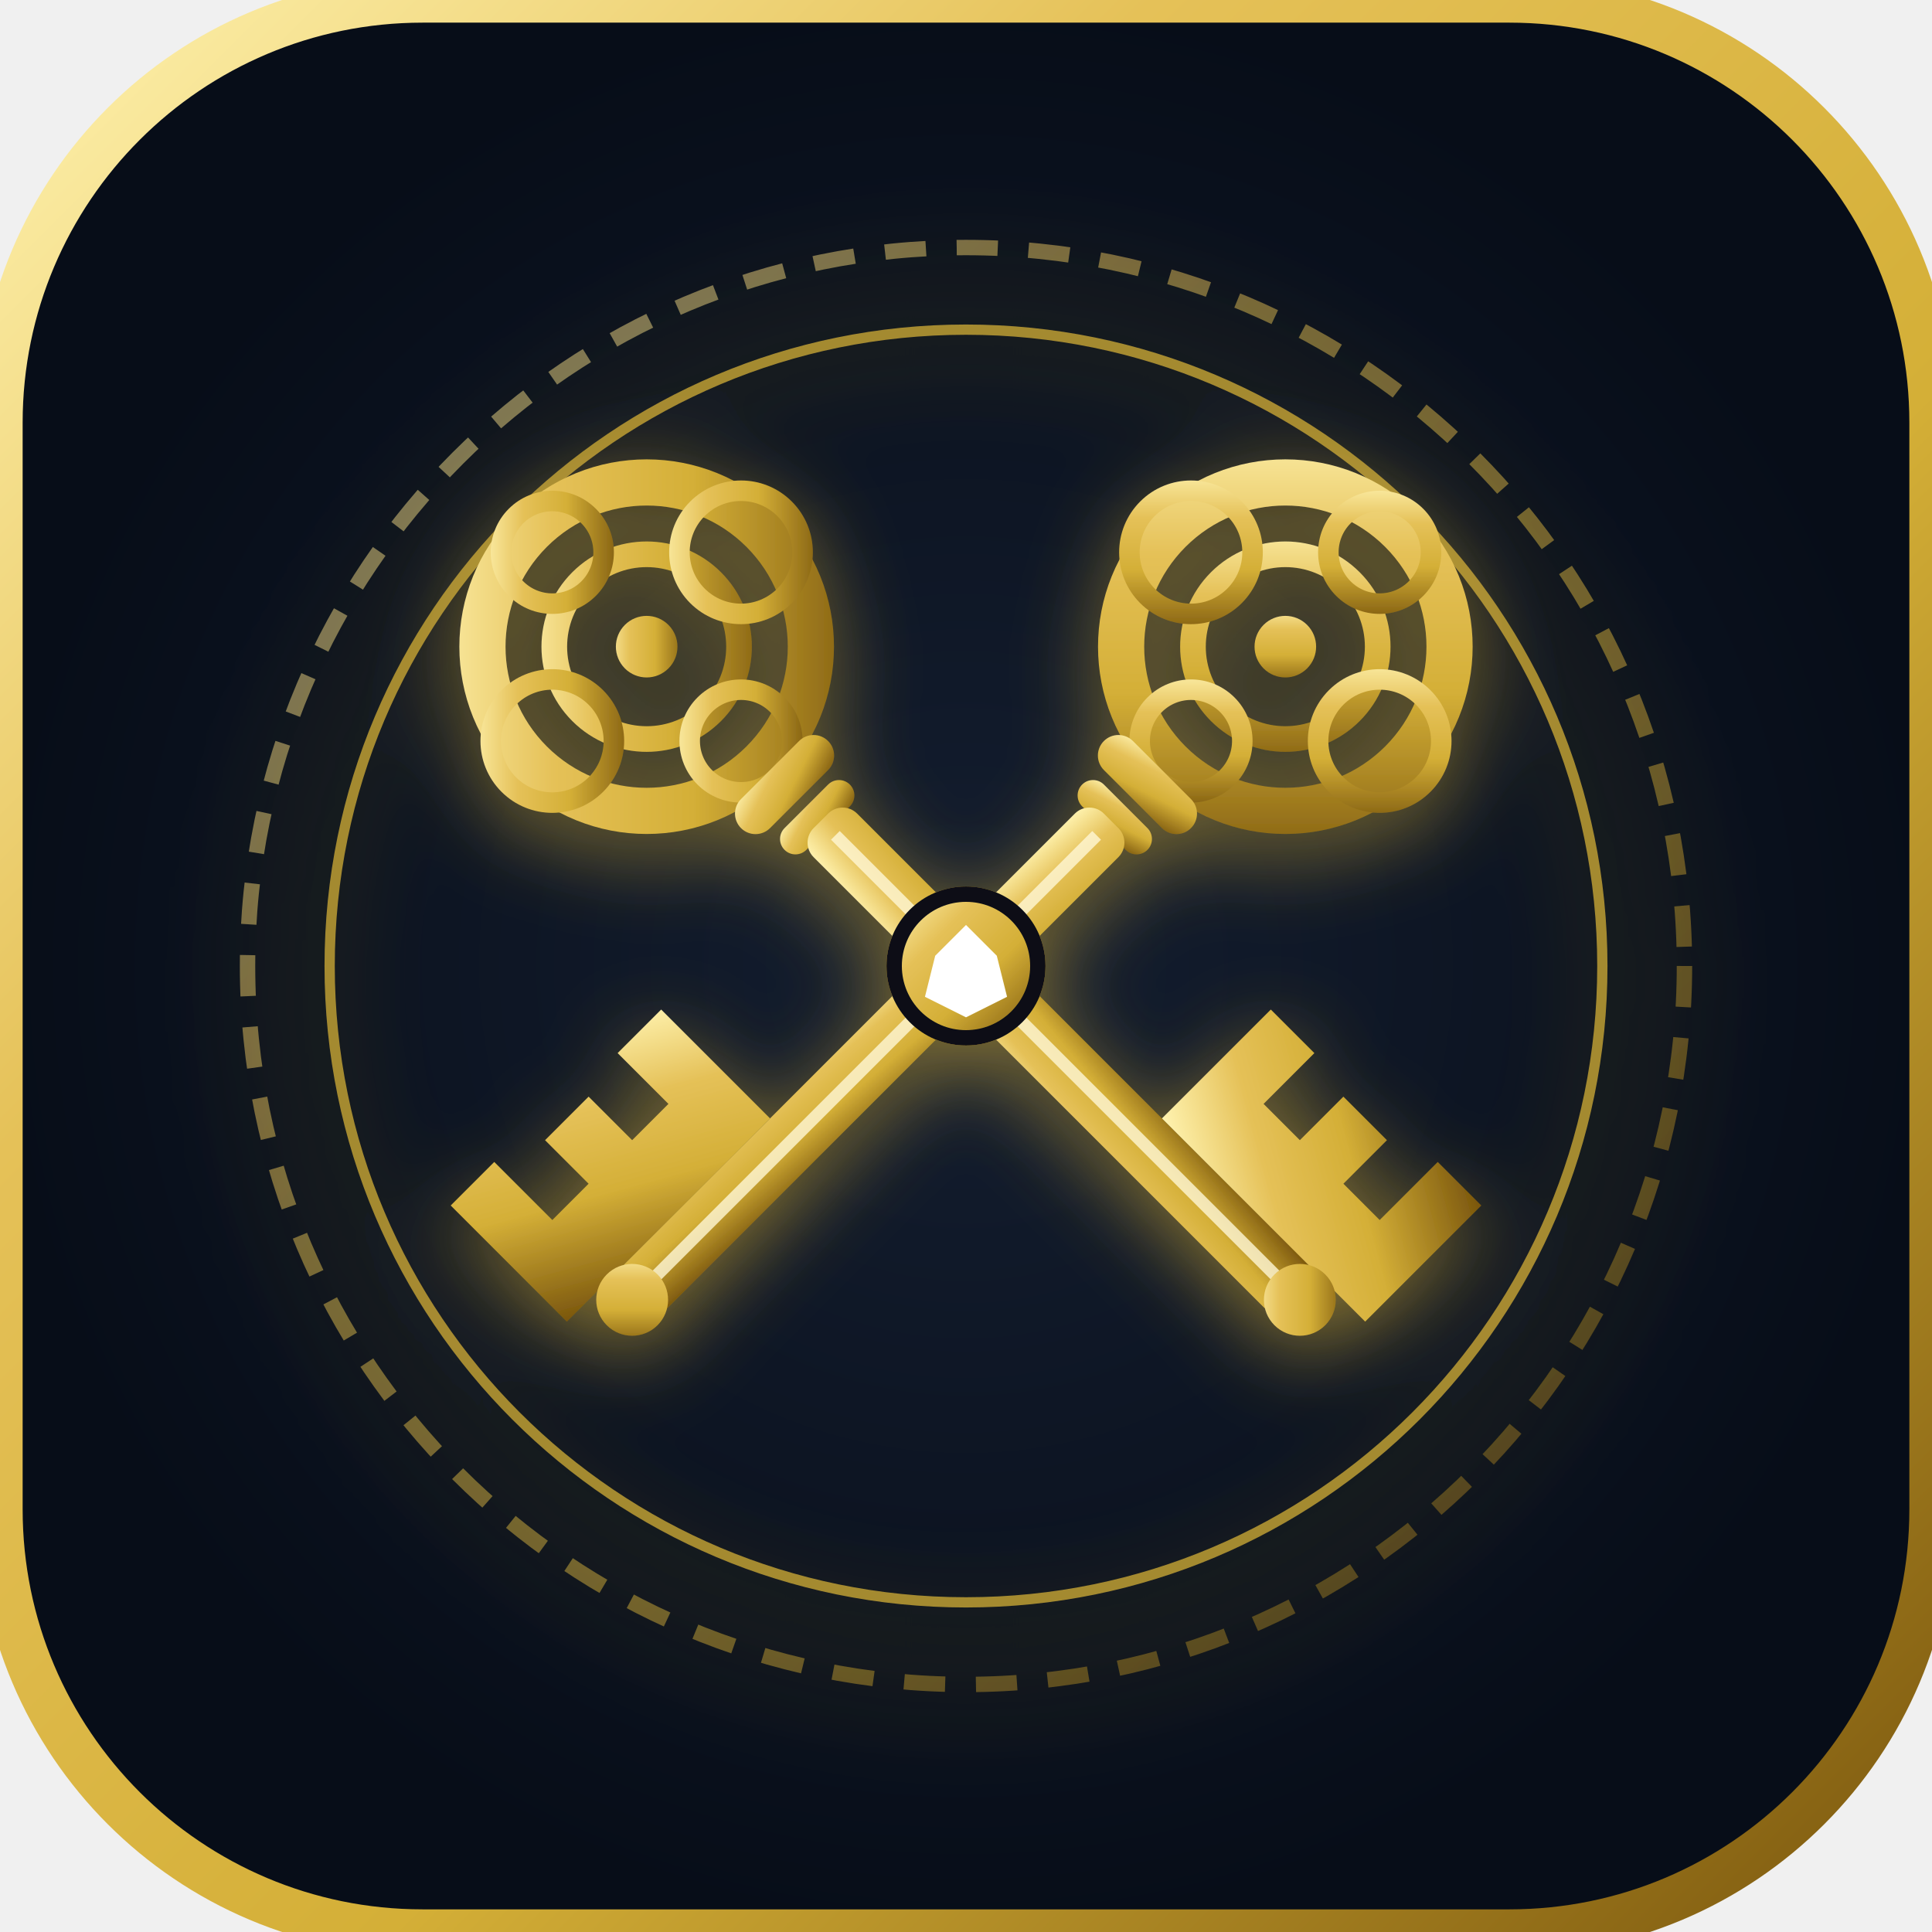
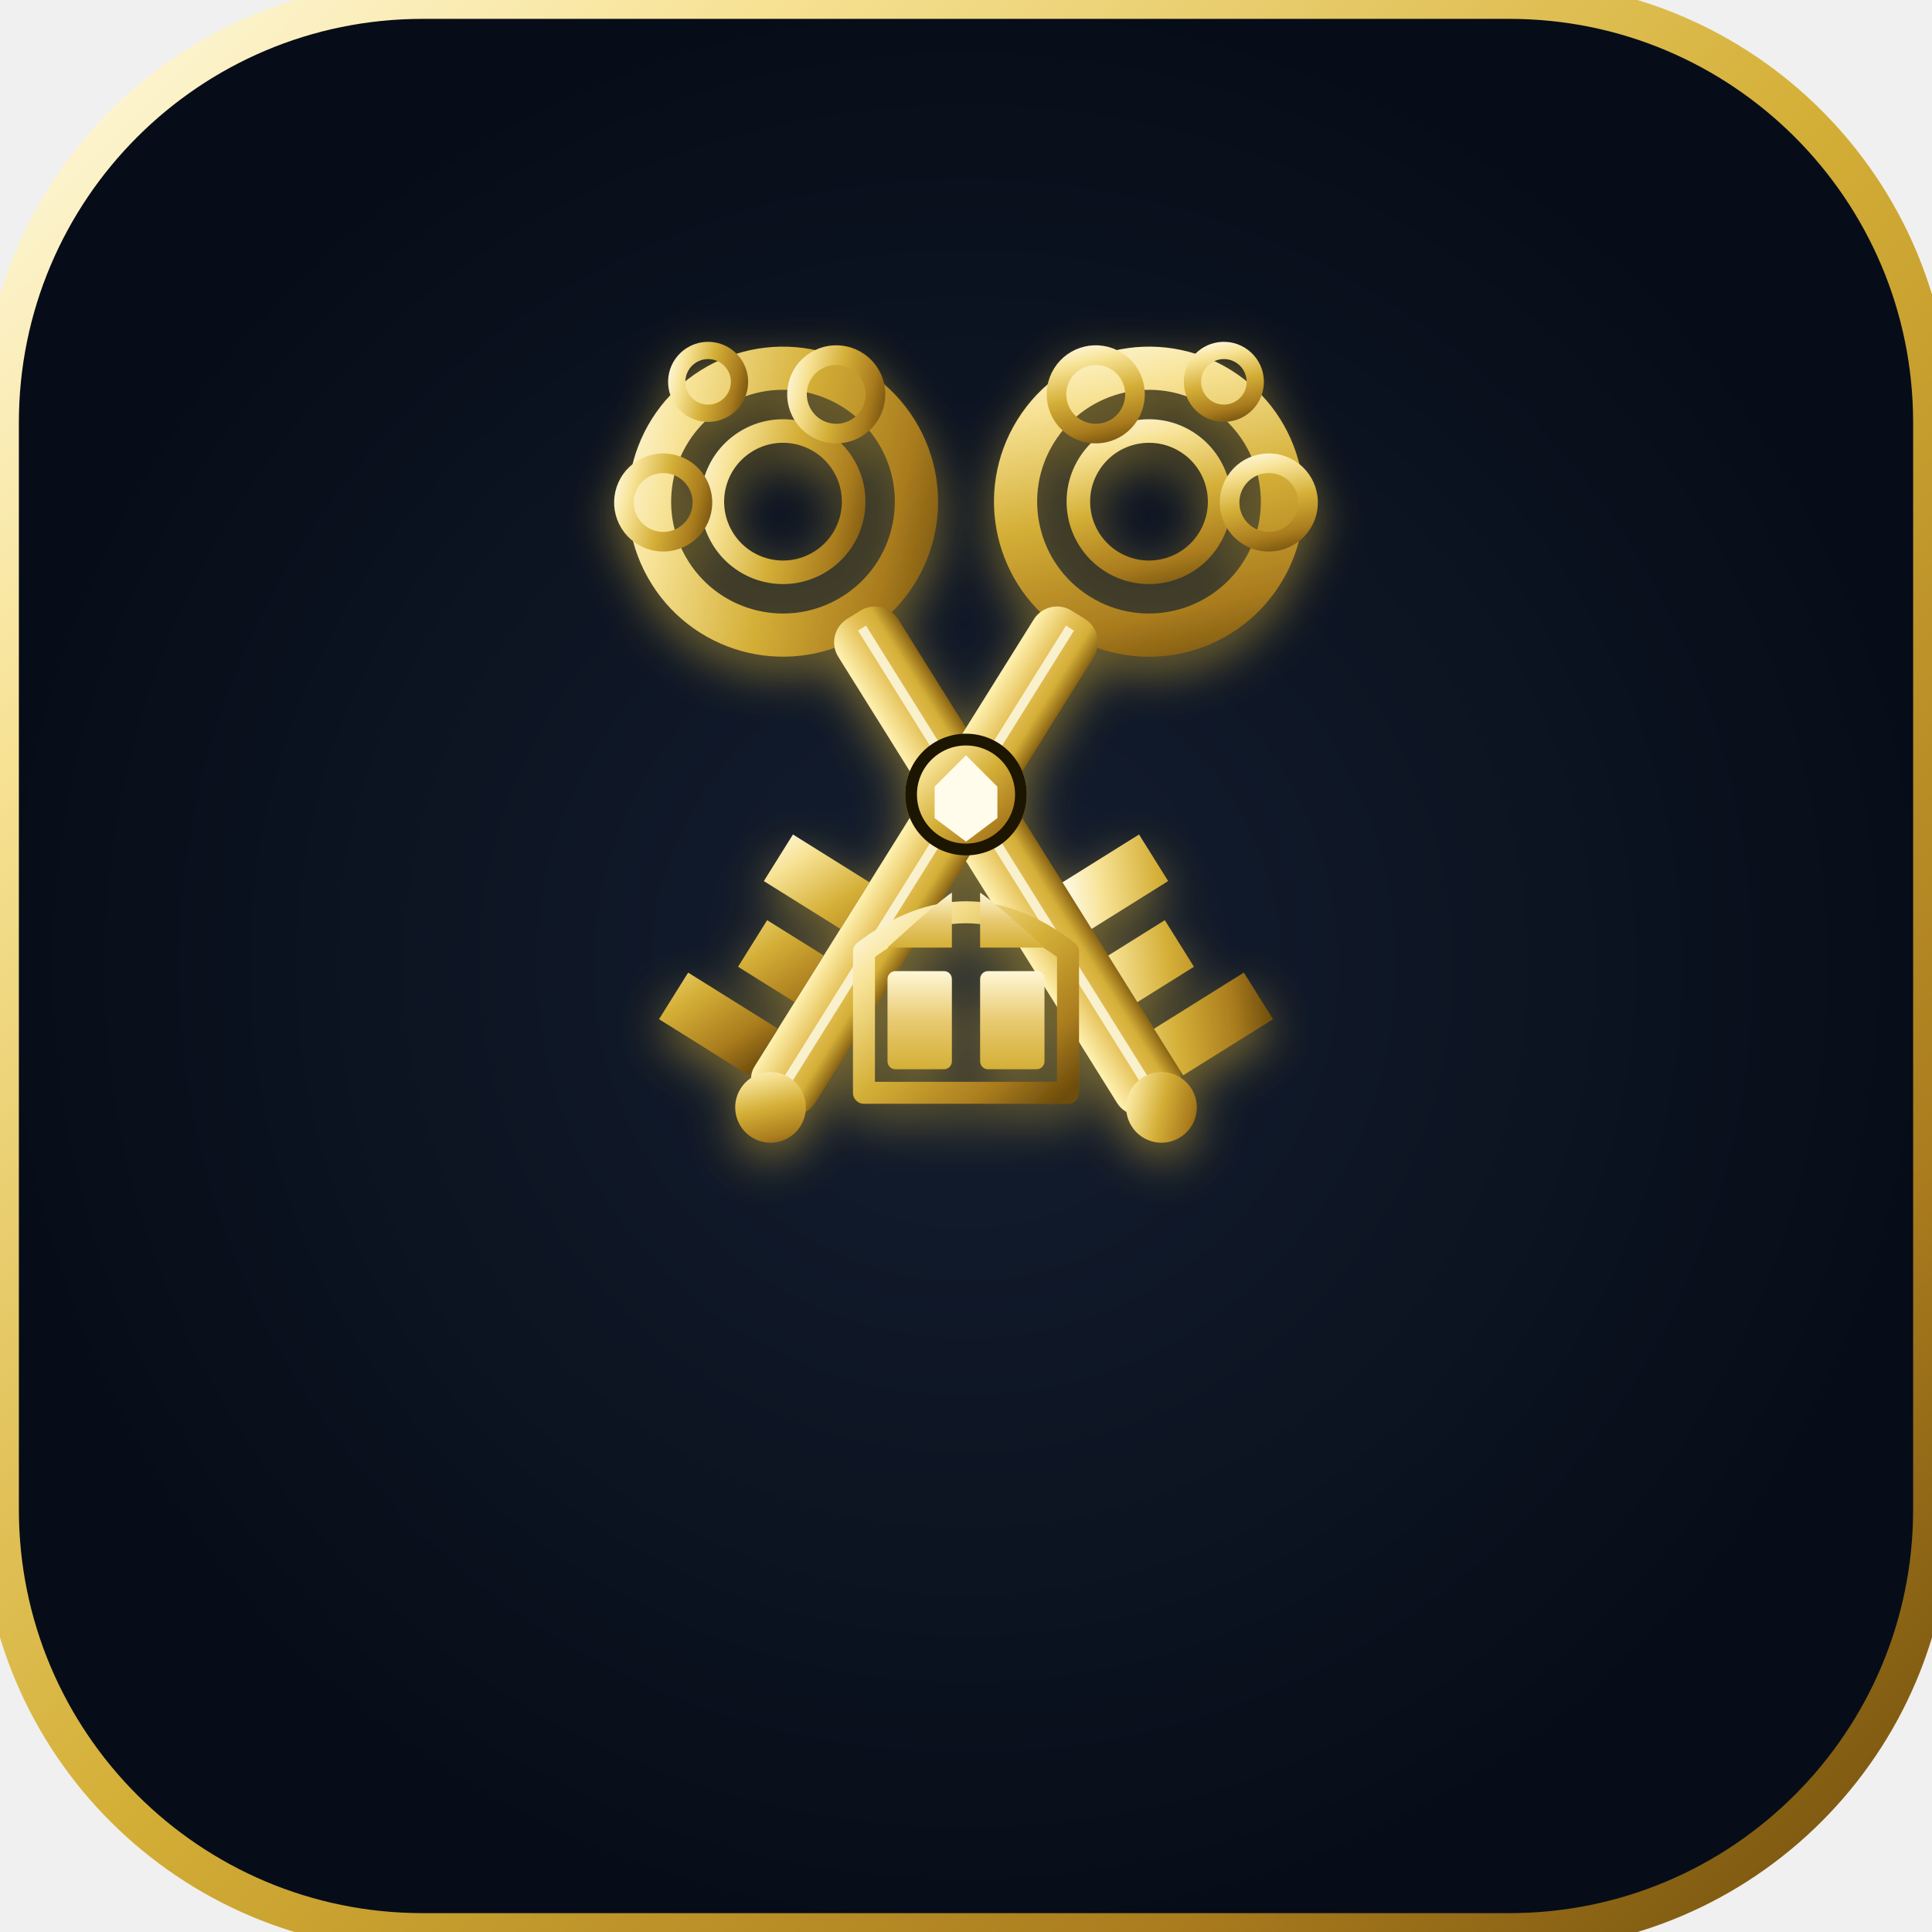
<svg xmlns="http://www.w3.org/2000/svg" viewBox="0 0 128 128" width="100%" height="100%">
  <defs>
    <radialGradient id="favBgGrad" cx="50%" cy="50%" r="50%">
      <stop offset="0%" stop-color="#141E30" />
      <stop offset="100%" stop-color="#070D18" />
    </radialGradient>
    <linearGradient id="favGoldGrad" x1="0%" y1="0%" x2="100%" y2="100%">
-       <stop offset="0%" stop-color="#FFF3B0" />
-       <stop offset="30%" stop-color="#E5C158" />
-       <stop offset="60%" stop-color="#D4AF37" />
-       <stop offset="100%" stop-color="#7A560D" />
+       <stop offset="0%" stop-color="#FFFBE6" />
+       <stop offset="20%" stop-color="#F7E294" />
+       <stop offset="50%" stop-color="#D4AF37" />
+       <stop offset="80%" stop-color="#AA7C1E" />
+       <stop offset="100%" stop-color="#6E4D0C" />
+     </linearGradient>
+     <linearGradient id="favShaftGrad" x1="0%" y1="0%" x2="100%" y2="0%">
+       <stop offset="0%" stop-color="#FFF2B2" />
+       <stop offset="45%" stop-color="#E5C158" />
+       <stop offset="75%" stop-color="#D4AF37" />
+       <stop offset="100%" stop-color="#8A6314" />
+     </linearGradient>
+     <linearGradient id="favWinGrad" x1="0%" y1="0%" x2="0%" y2="100%">
+       <stop offset="0%" stop-color="#FFF8D6" />
+       <stop offset="50%" stop-color="#E8CA72" />
+       <stop offset="100%" stop-color="#D4AF37" />
    </linearGradient>
    <filter id="favGlow" x="-20%" y="-20%" width="140%" height="140%">
-       <feDropShadow dx="0" dy="2" stdDeviation="4" flood-color="#D4AF37" flood-opacity="0.6" />
+       <feDropShadow dx="0" dy="2" stdDeviation="3" flood-color="#D4AF37" flood-opacity="0.55" />
    </filter>
  </defs>
-   <rect width="128" height="128" rx="28" fill="url(#favBgGrad)" stroke="url(#favGoldGrad)" stroke-width="3" />
-   <g transform="translate(64, 64) scale(0.68)" filter="url(#favGlow)">
-     <circle cx="0" cy="0" r="70" fill="none" stroke="url(#favGoldGrad)" stroke-width="1.5" stroke-dasharray="4 3" opacity="0.5" />
-     <circle cx="0" cy="0" r="62" fill="none" stroke="#D4AF37" stroke-width="1" opacity="0.75" />
-     <g transform="rotate(-45)">
-       <circle cx="0" cy="-44" r="16" fill="none" stroke="url(#favGoldGrad)" stroke-width="4.5" />
-       <circle cx="0" cy="-44" r="9" fill="none" stroke="url(#favGoldGrad)" stroke-width="2.5" />
-       <circle cx="-13" cy="-44" r="6" fill="none" stroke="url(#favGoldGrad)" stroke-width="2" />
-       <circle cx="13" cy="-44" r="6" fill="none" stroke="url(#favGoldGrad)" stroke-width="2" />
-       <circle cx="0" cy="-57" r="5" fill="none" stroke="url(#favGoldGrad)" stroke-width="2" />
-       <circle cx="0" cy="-31" r="5" fill="none" stroke="url(#favGoldGrad)" stroke-width="2" />
-       <circle cx="0" cy="-44" r="3" fill="url(#favGoldGrad)" />
-       <rect x="-6" y="-27" width="12" height="4" rx="2" fill="url(#favGoldGrad)" />
-       <rect x="-4.5" y="-22" width="9" height="3" rx="1.5" fill="url(#favGoldGrad)" />
-       <rect x="-3" y="-20" width="6" height="66" rx="2" fill="url(#favGoldGrad)" />
-       <line x1="0" y1="-18" x2="0" y2="44" stroke="#FFF7D6" stroke-width="1.2" opacity="0.8" />
-       <path d="M 3 24 L 18 24 L 18 30 L 11 30 L 11 35 L 17 35 L 17 41 L 11 41 L 11 46 L 19 46 L 19 52 L 3 52 Z" fill="url(#favGoldGrad)" />
-       <circle cx="0" cy="46" r="3.5" fill="url(#favGoldGrad)" />
+   <rect width="128" height="128" rx="28" fill="url(#favBgGrad)" stroke="url(#favGoldGrad)" stroke-width="2.5" />
+   <g transform="translate(64, 62) scale(0.52)" filter="url(#favGlow)">
+     <g transform="translate(0, -18) rotate(-32)">
+       <circle cx="0" cy="-44" r="17" fill="none" stroke="url(#favGoldGrad)" stroke-width="5.5" />
+       <circle cx="0" cy="-44" r="9" fill="none" stroke="url(#favGoldGrad)" stroke-width="3" />
+       <circle cx="-13" cy="-52" r="5" fill="none" stroke="url(#favGoldGrad)" stroke-width="2.5" />
+       <circle cx="13" cy="-52" r="5" fill="none" stroke="url(#favGoldGrad)" stroke-width="2.5" />
+       <circle cx="0" cy="-62" r="4" fill="none" stroke="url(#favGoldGrad)" stroke-width="2.2" />
+       <rect x="-4.5" y="-27" width="9" height="74" rx="3.5" fill="url(#favShaftGrad)" />
+       <line x1="0" y1="-25" x2="0" y2="44" stroke="#FFFCEB" stroke-width="1.2" opacity="0.8" />
+       <path d="M 4.5 16 L 16 16 L 16 23 L 4.5 23 Z M 4.5 27 L 13 27 L 13 34 L 4.5 34 Z M 4.5 38 L 18 38 L 18 45 L 4.5 45 Z" fill="url(#favGoldGrad)" />
+       <circle cx="0" cy="47" r="4.5" fill="url(#favGoldGrad)" />
    </g>
-     <g transform="rotate(45)">
-       <circle cx="0" cy="-44" r="16" fill="none" stroke="url(#favGoldGrad)" stroke-width="4.5" />
-       <circle cx="0" cy="-44" r="9" fill="none" stroke="url(#favGoldGrad)" stroke-width="2.5" />
-       <circle cx="-13" cy="-44" r="6" fill="none" stroke="url(#favGoldGrad)" stroke-width="2" />
-       <circle cx="13" cy="-44" r="6" fill="none" stroke="url(#favGoldGrad)" stroke-width="2" />
-       <circle cx="0" cy="-57" r="5" fill="none" stroke="url(#favGoldGrad)" stroke-width="2" />
-       <circle cx="0" cy="-31" r="5" fill="none" stroke="url(#favGoldGrad)" stroke-width="2" />
-       <circle cx="0" cy="-44" r="3" fill="url(#favGoldGrad)" />
-       <rect x="-6" y="-27" width="12" height="4" rx="2" fill="url(#favGoldGrad)" />
-       <rect x="-4.5" y="-22" width="9" height="3" rx="1.5" fill="url(#favGoldGrad)" />
-       <rect x="-3" y="-20" width="6" height="66" rx="2" fill="url(#favGoldGrad)" />
-       <line x1="0" y1="-18" x2="0" y2="44" stroke="#FFF7D6" stroke-width="1.2" opacity="0.8" />
-       <path d="M -3 24 L -18 24 L -18 30 L -11 30 L -11 35 L -17 35 L -17 41 L -11 41 L -11 46 L -19 46 L -19 52 L -3 52 Z" fill="url(#favGoldGrad)" />
-       <circle cx="0" cy="46" r="3.5" fill="url(#favGoldGrad)" />
+     <g transform="translate(0, -18) rotate(32)">
+       <circle cx="0" cy="-44" r="17" fill="none" stroke="url(#favGoldGrad)" stroke-width="5.5" />
+       <circle cx="0" cy="-44" r="9" fill="none" stroke="url(#favGoldGrad)" stroke-width="3" />
+       <circle cx="-13" cy="-52" r="5" fill="none" stroke="url(#favGoldGrad)" stroke-width="2.5" />
+       <circle cx="13" cy="-52" r="5" fill="none" stroke="url(#favGoldGrad)" stroke-width="2.5" />
+       <circle cx="0" cy="-62" r="4" fill="none" stroke="url(#favGoldGrad)" stroke-width="2.2" />
+       <rect x="-4.5" y="-27" width="9" height="74" rx="3.5" fill="url(#favShaftGrad)" />
+       <line x1="0" y1="-25" x2="0" y2="44" stroke="#FFFCEB" stroke-width="1.2" opacity="0.8" />
+       <path d="M -4.5 16 L -16 16 L -16 23 L -4.5 23 Z M -4.5 27 L -13 27 L -13 34 L -4.5 34 Z M -4.5 38 L -18 38 L -18 45 L -4.5 45 Z" fill="url(#favGoldGrad)" />
+       <circle cx="0" cy="47" r="4.5" fill="url(#favGoldGrad)" />
    </g>
-     <circle cx="0" cy="0" r="7" fill="url(#favGoldGrad)" stroke="#070D18" stroke-width="1.5" />
-     <polygon points="0,-4 3,-1 4,3 0,5 -4,3 -3,-1" fill="#FFFFFF" />
+     <circle cx="0" cy="-18" r="7" fill="url(#favGoldGrad)" stroke="#1A1202" stroke-width="1.5" />
+     <polygon points="0,-23 4,-19 4,-15 0,-12 -4,-15 -4,-19" fill="#FFFCEB" />
+     <g transform="translate(0, 2)">
+       <path d="M -13 18 L -13 0 Q 0 -10 13 0 L 13 18 Z" fill="none" stroke="url(#favGoldGrad)" stroke-width="2.8" stroke-linejoin="round" />
+       <line x1="-16" y1="18" x2="16" y2="18" stroke="url(#favGoldGrad)" stroke-width="3" stroke-linecap="round" />
+       <path d="M -10 -0.5 Q -4 -6 -1.8 -7.5 L -1.8 -0.5 Z" fill="url(#favWinGrad)" />
+       <path d="M 10 -0.5 Q 4 -6 1.8 -7.5 L 1.8 -0.5 Z" fill="url(#favWinGrad)" />
+       <rect x="-10" y="2.5" width="8.2" height="12.5" rx="1" fill="url(#favWinGrad)" />
+       <rect x="1.8" y="2.5" width="8.2" height="12.5" rx="1" fill="url(#favWinGrad)" />
+     </g>
  </g>
</svg>
